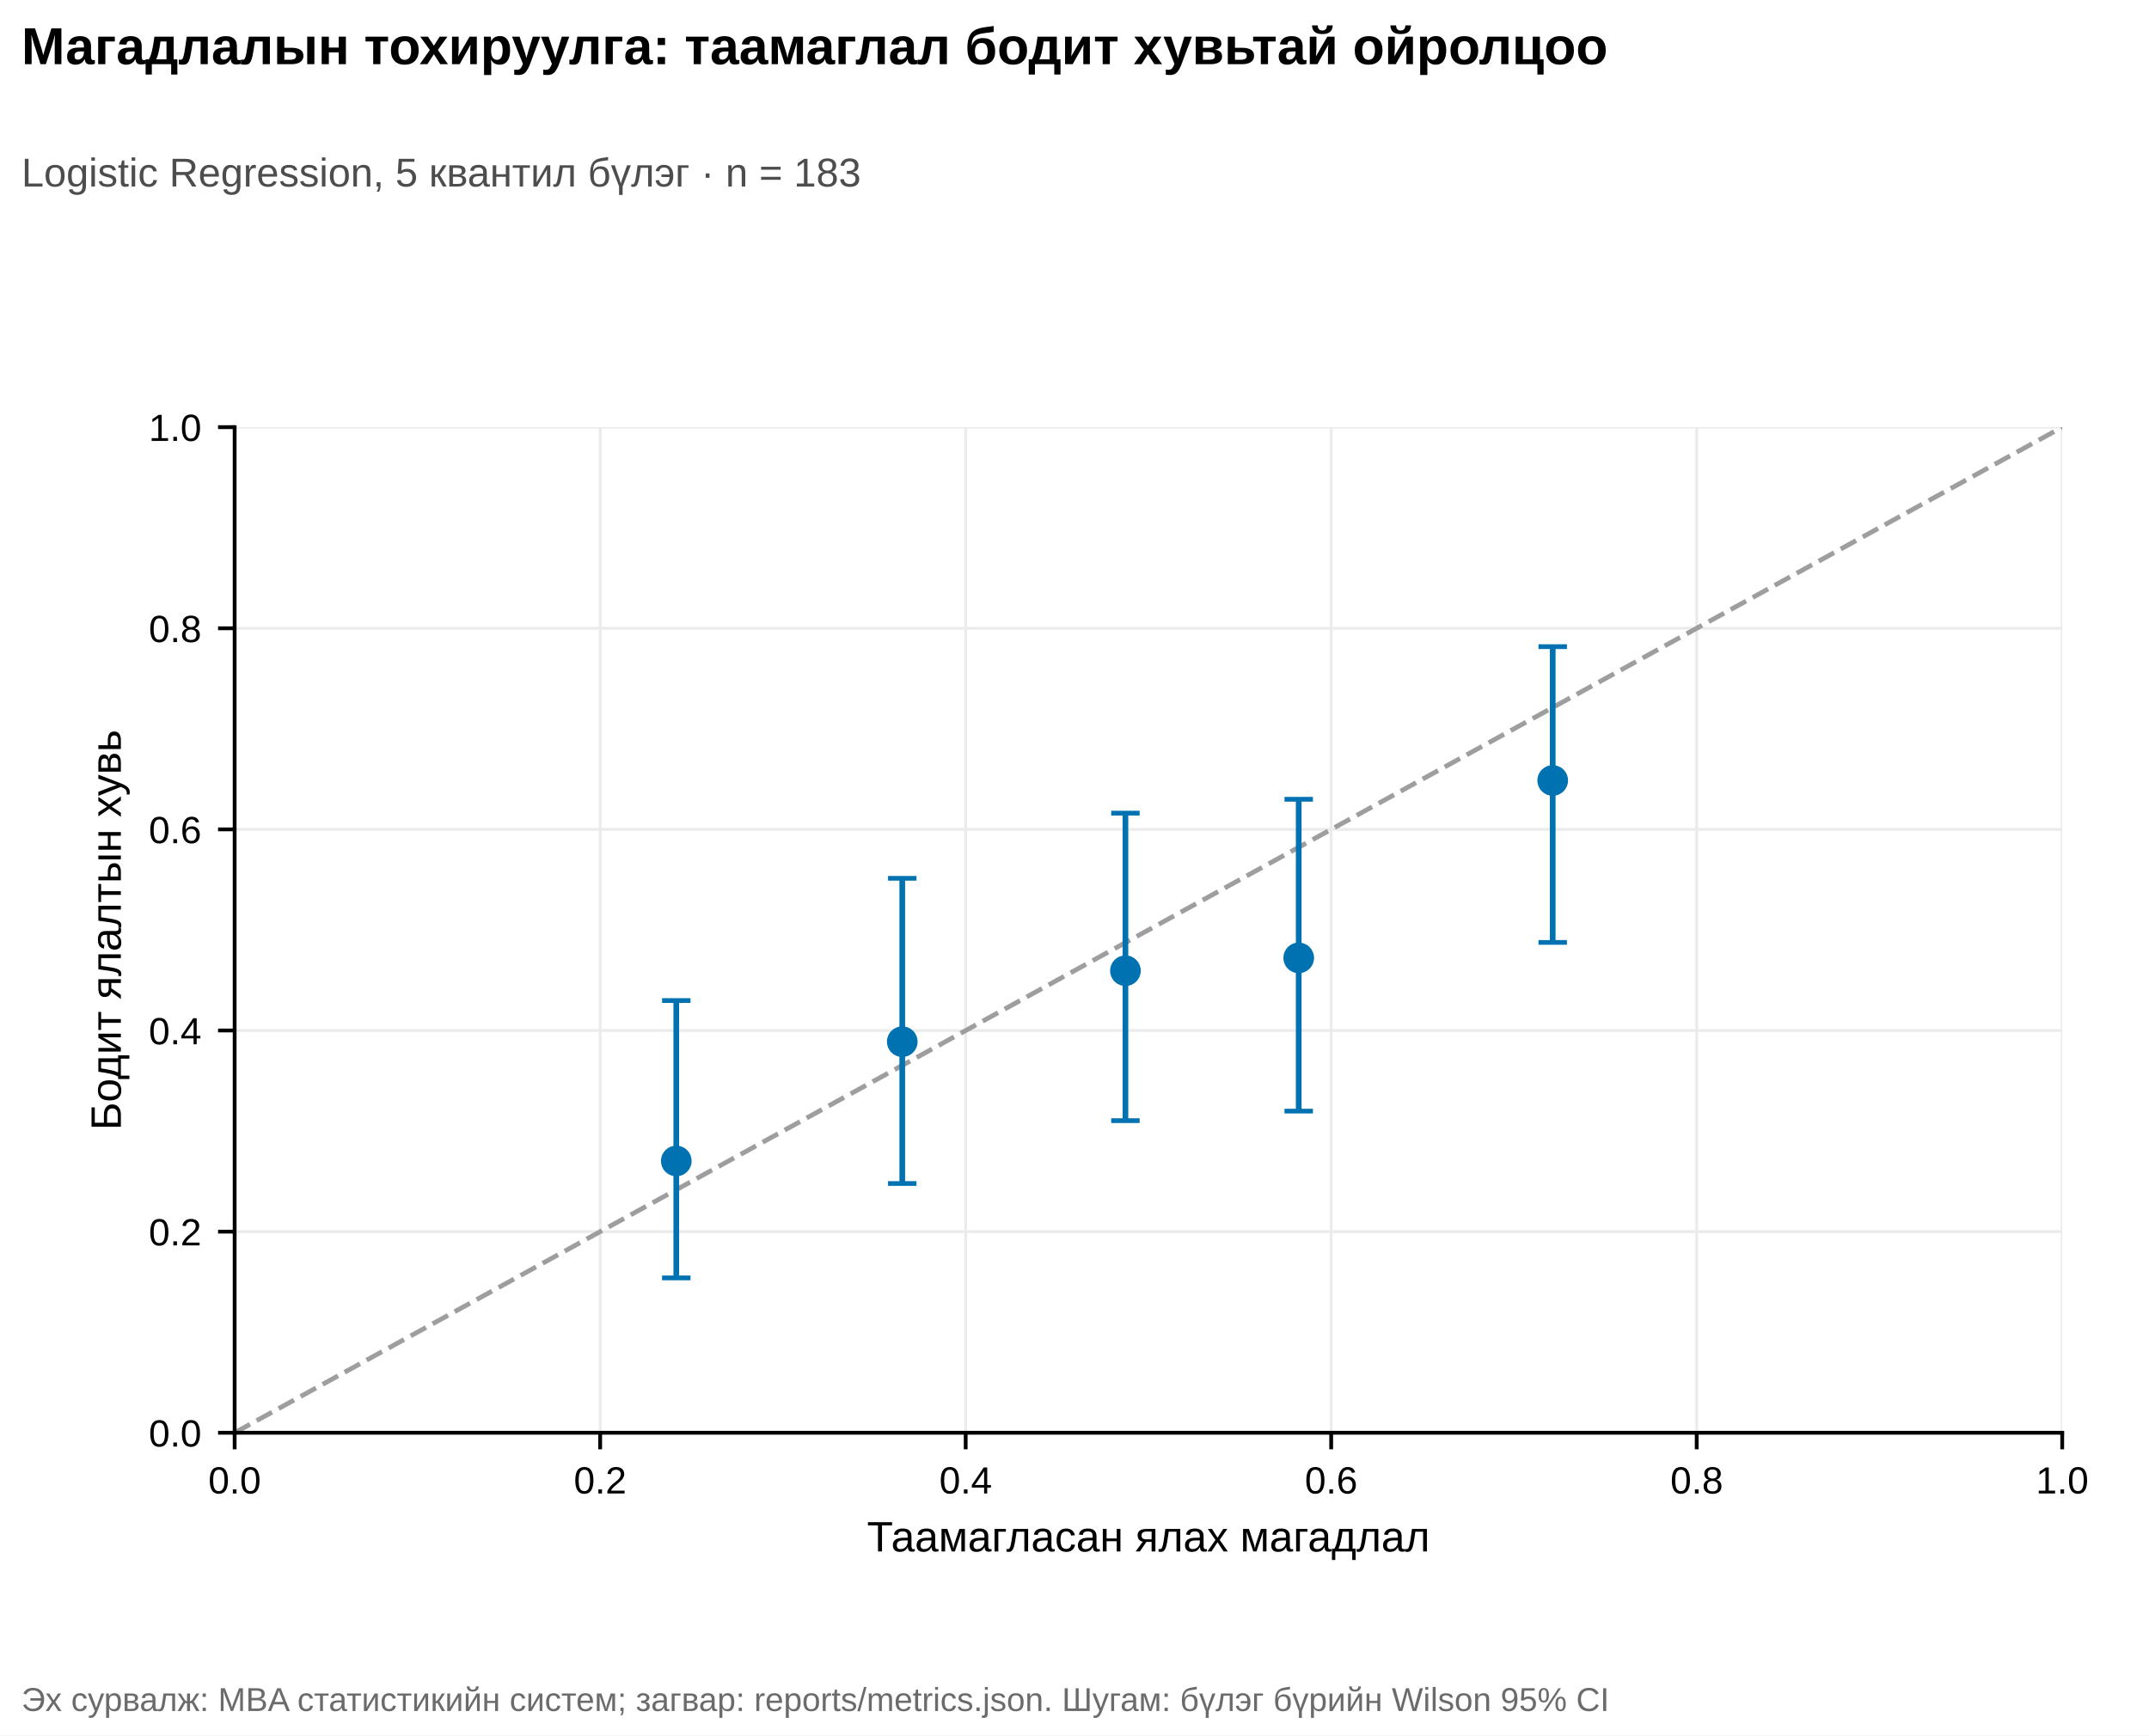
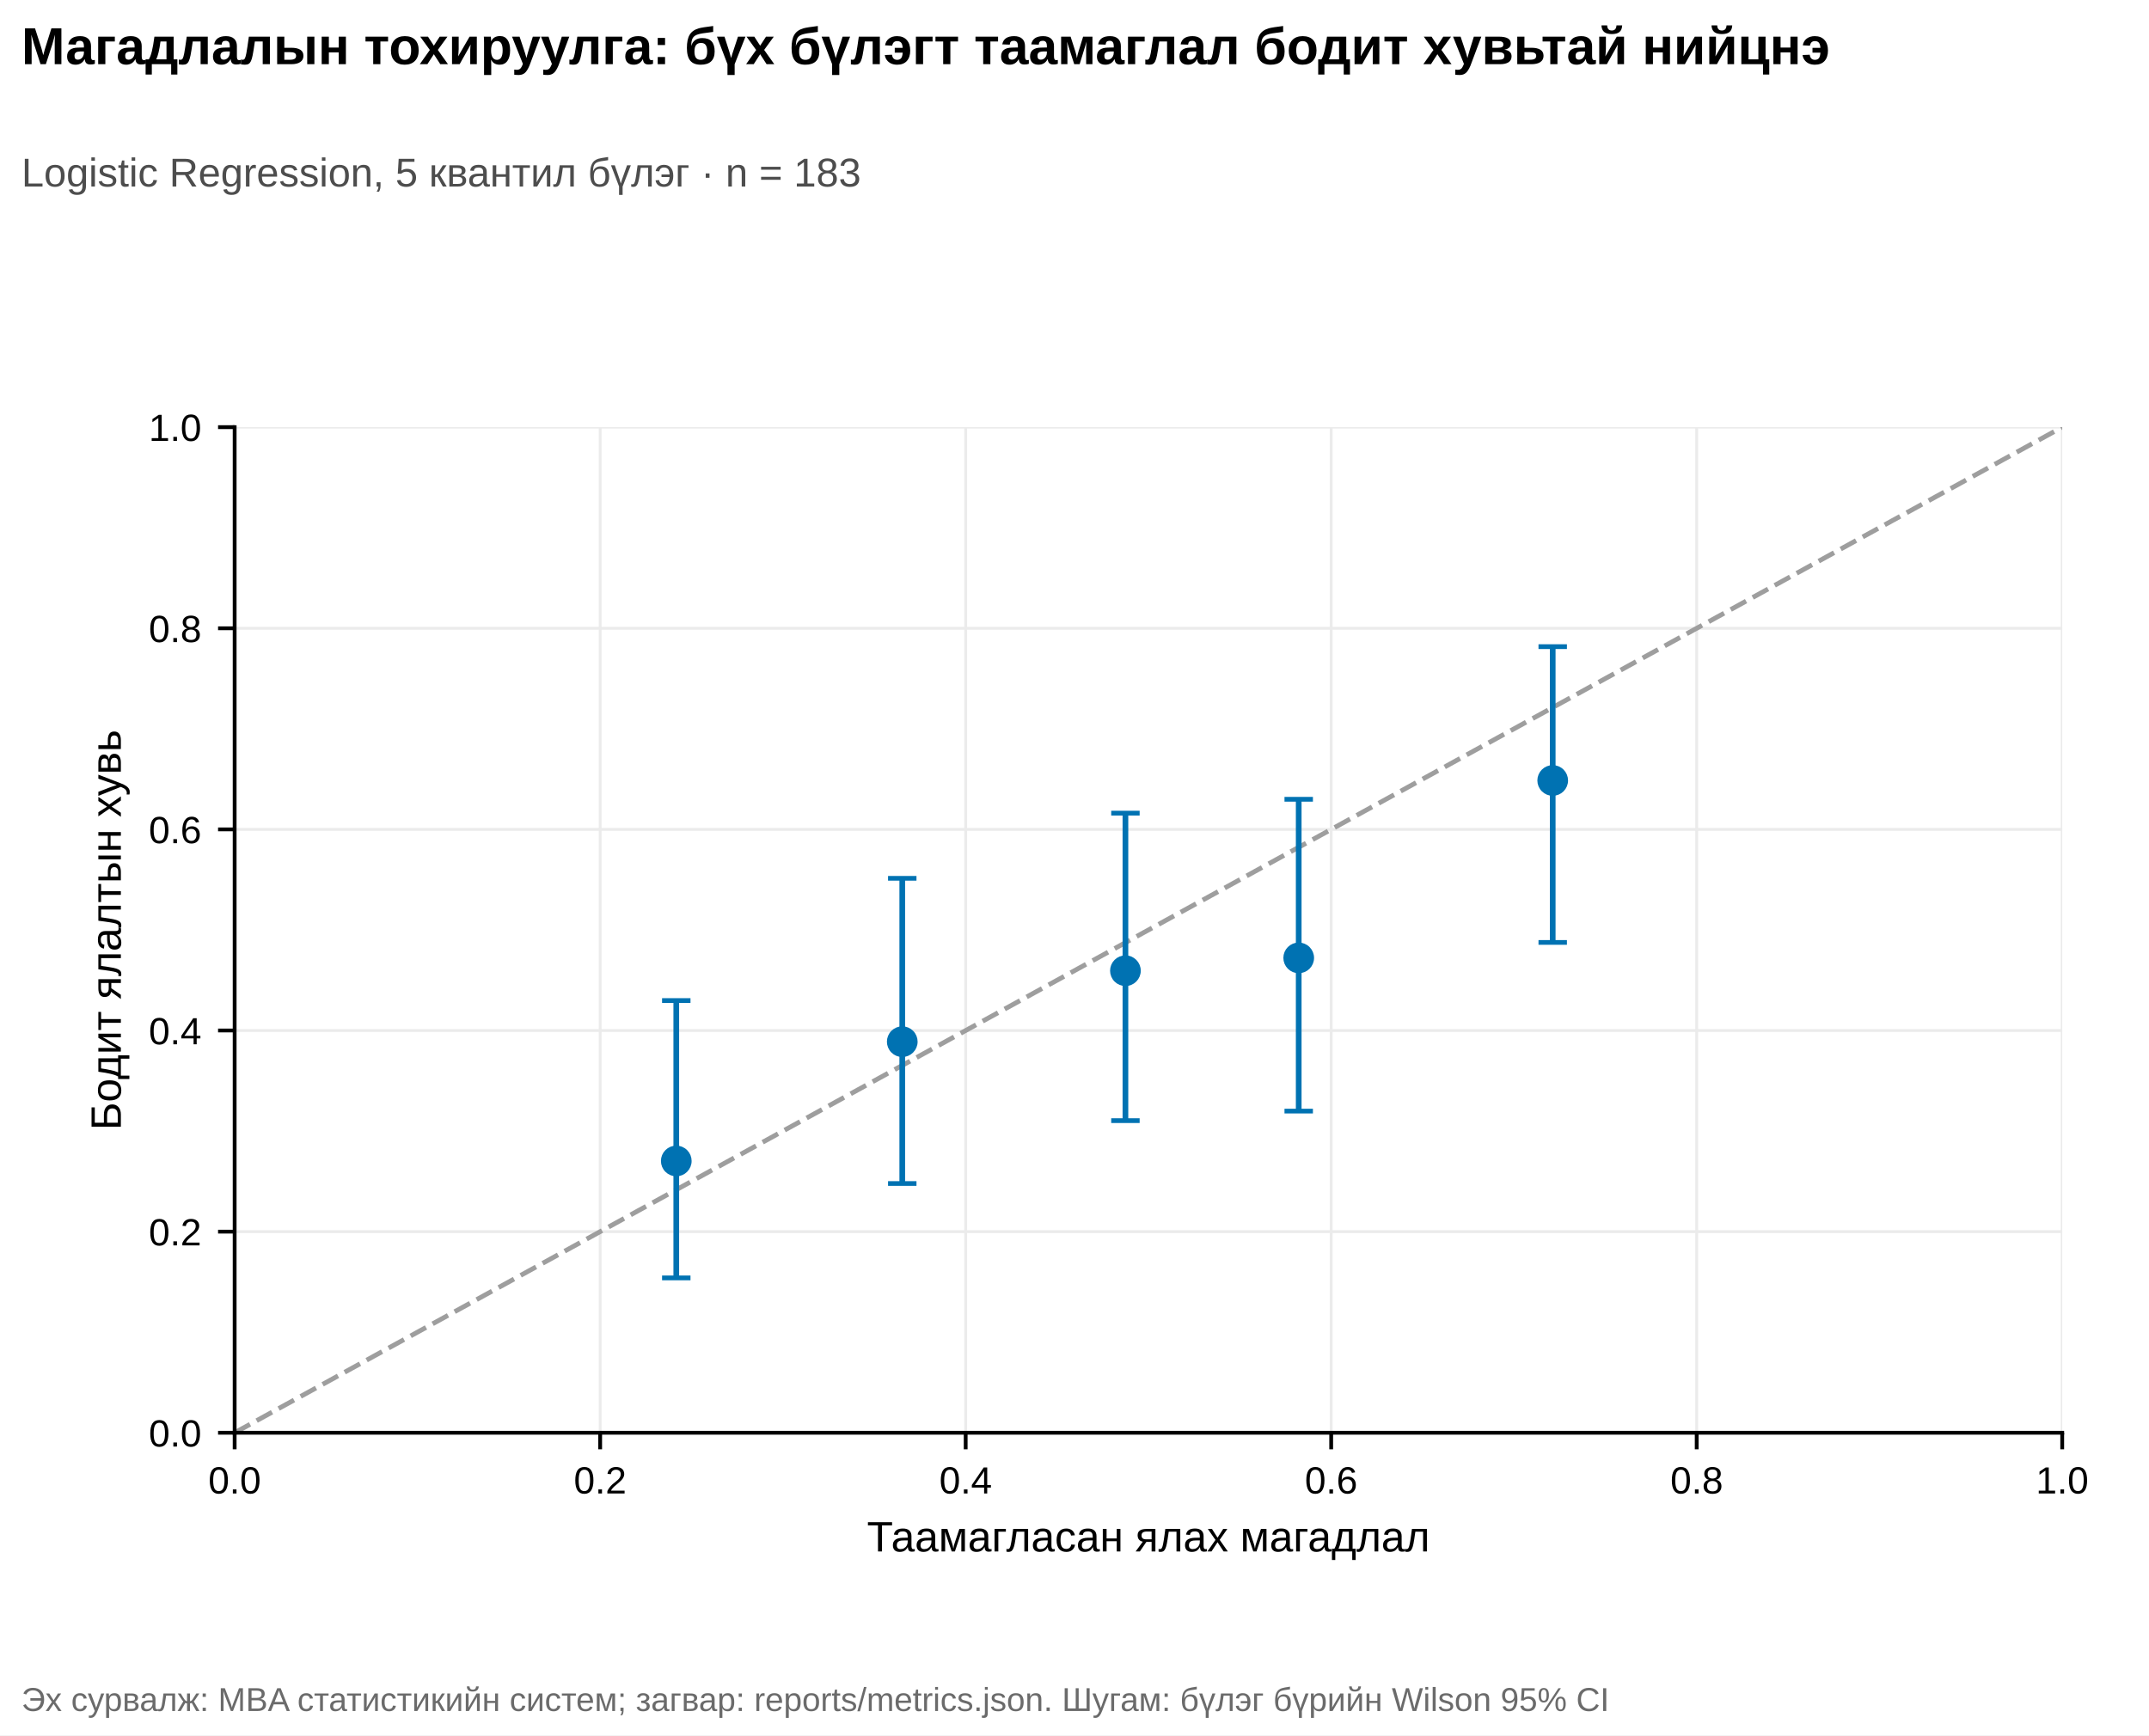
<svg xmlns="http://www.w3.org/2000/svg" xmlns:xlink="http://www.w3.org/1999/xlink" width="453.543pt" height="366.323pt" viewBox="0 0 453.543 366.323" version="1.1">
  <defs>
    <style type="text/css">*{stroke-linejoin: round; stroke-linecap: butt}</style>
  </defs>
  <g id="figure_1">
    <g id="patch_1">
      <path d="M 0 366.323  L 453.543 366.323  L 453.543 0  L 0 0  z " style="fill: #ffffff" />
    </g>
    <g id="axes_1">
      <g id="patch_2">
        <path d="M 49.522 302.447  L 435.227 302.447  L 435.227 90.17  L 49.522 90.17  z " style="fill: #ffffff" />
      </g>
      <g id="matplotlib.axis_1">
        <g id="xtick_1">
          <g id="line2d_1">
            <path d="M 49.522 302.447  L 49.522 90.17  " clip-path="url(#pdad8cb16b5)" style="fill: none; stroke: #ebebeb; stroke-width: 0.6; stroke-linecap: square" />
          </g>
          <g id="line2d_2">
            <defs>
              <path id="m3e27745aa3" d="M 0 0  L 0 3.5  " style="stroke: #000000; stroke-width: 0.8" />
            </defs>
            <g>
              <use xlink:href="#m3e27745aa3" x="49.522" y="302.447" style="stroke: #000000; stroke-width: 0.8" />
            </g>
          </g>
          <g id="text_1">
            <text style="font-size: 8px; font-family: 'Arial'; text-anchor: middle" x="49.522" y="315.271" transform="rotate(-0 49.5215 315.2714)">0.0</text>
          </g>
        </g>
        <g id="xtick_2">
          <g id="line2d_3">
            <path d="M 126.663 302.447  L 126.663 90.17  " clip-path="url(#pdad8cb16b5)" style="fill: none; stroke: #ebebeb; stroke-width: 0.6; stroke-linecap: square" />
          </g>
          <g id="line2d_4">
            <g>
              <use xlink:href="#m3e27745aa3" x="126.663" y="302.447" style="stroke: #000000; stroke-width: 0.8" />
            </g>
          </g>
          <g id="text_2">
            <text style="font-size: 8px; font-family: 'Arial'; text-anchor: middle" x="126.663" y="315.271" transform="rotate(-0 126.6626 315.2714)">0.2</text>
          </g>
        </g>
        <g id="xtick_3">
          <g id="line2d_5">
            <path d="M 203.804 302.447  L 203.804 90.17  " clip-path="url(#pdad8cb16b5)" style="fill: none; stroke: #ebebeb; stroke-width: 0.6; stroke-linecap: square" />
          </g>
          <g id="line2d_6">
            <g>
              <use xlink:href="#m3e27745aa3" x="203.804" y="302.447" style="stroke: #000000; stroke-width: 0.8" />
            </g>
          </g>
          <g id="text_3">
            <text style="font-size: 8px; font-family: 'Arial'; text-anchor: middle" x="203.804" y="315.271" transform="rotate(-0 203.8038 315.2714)">0.4</text>
          </g>
        </g>
        <g id="xtick_4">
          <g id="line2d_7">
            <path d="M 280.945 302.447  L 280.945 90.17  " clip-path="url(#pdad8cb16b5)" style="fill: none; stroke: #ebebeb; stroke-width: 0.6; stroke-linecap: square" />
          </g>
          <g id="line2d_8">
            <g>
              <use xlink:href="#m3e27745aa3" x="280.945" y="302.447" style="stroke: #000000; stroke-width: 0.8" />
            </g>
          </g>
          <g id="text_4">
            <text style="font-size: 8px; font-family: 'Arial'; text-anchor: middle" x="280.945" y="315.271" transform="rotate(-0 280.9449 315.2714)">0.6</text>
          </g>
        </g>
        <g id="xtick_5">
          <g id="line2d_9">
            <path d="M 358.086 302.447  L 358.086 90.17  " clip-path="url(#pdad8cb16b5)" style="fill: none; stroke: #ebebeb; stroke-width: 0.6; stroke-linecap: square" />
          </g>
          <g id="line2d_10">
            <g>
              <use xlink:href="#m3e27745aa3" x="358.086" y="302.447" style="stroke: #000000; stroke-width: 0.8" />
            </g>
          </g>
          <g id="text_5">
            <text style="font-size: 8px; font-family: 'Arial'; text-anchor: middle" x="358.086" y="315.271" transform="rotate(-0 358.086 315.2714)">0.8</text>
          </g>
        </g>
        <g id="xtick_6">
          <g id="line2d_11">
            <path d="M 435.227 302.447  L 435.227 90.17  " clip-path="url(#pdad8cb16b5)" style="fill: none; stroke: #ebebeb; stroke-width: 0.6; stroke-linecap: square" />
          </g>
          <g id="line2d_12">
            <g>
              <use xlink:href="#m3e27745aa3" x="435.227" y="302.447" style="stroke: #000000; stroke-width: 0.8" />
            </g>
          </g>
          <g id="text_6">
            <text style="font-size: 8px; font-family: 'Arial'; text-anchor: middle" x="435.227" y="315.271" transform="rotate(-0 435.2271 315.2714)">1.0</text>
          </g>
        </g>
        <g id="text_7">
          <text style="font-size: 9px; font-family: 'Arial'; text-anchor: middle" x="242.374" y="327.507" transform="rotate(-0 242.3743 327.5072)">Таамагласан ялах магадлал</text>
        </g>
      </g>
      <g id="matplotlib.axis_2">
        <g id="ytick_1">
          <g id="line2d_13">
            <path d="M 49.522 302.447  L 435.227 302.447  " clip-path="url(#pdad8cb16b5)" style="fill: none; stroke: #ebebeb; stroke-width: 0.6; stroke-linecap: square" />
          </g>
          <g id="line2d_14">
            <defs>
              <path id="m46538852f3" d="M 0 0  L -3.5 0  " style="stroke: #000000; stroke-width: 0.8" />
            </defs>
            <g>
              <use xlink:href="#m46538852f3" x="49.522" y="302.447" style="stroke: #000000; stroke-width: 0.8" />
            </g>
          </g>
          <g id="text_8">
            <text style="font-size: 8px; font-family: 'Arial'; text-anchor: end" x="42.522" y="305.359" transform="rotate(-0 42.5215 305.3593)">0.0</text>
          </g>
        </g>
        <g id="ytick_2">
          <g id="line2d_15">
            <path d="M 49.522 259.992  L 435.227 259.992  " clip-path="url(#pdad8cb16b5)" style="fill: none; stroke: #ebebeb; stroke-width: 0.6; stroke-linecap: square" />
          </g>
          <g id="line2d_16">
            <g>
              <use xlink:href="#m46538852f3" x="49.522" y="259.992" style="stroke: #000000; stroke-width: 0.8" />
            </g>
          </g>
          <g id="text_9">
            <text style="font-size: 8px; font-family: 'Arial'; text-anchor: end" x="42.522" y="262.904" transform="rotate(-0 42.5215 262.9039)">0.2</text>
          </g>
        </g>
        <g id="ytick_3">
          <g id="line2d_17">
            <path d="M 49.522 217.536  L 435.227 217.536  " clip-path="url(#pdad8cb16b5)" style="fill: none; stroke: #ebebeb; stroke-width: 0.6; stroke-linecap: square" />
          </g>
          <g id="line2d_18">
            <g>
              <use xlink:href="#m46538852f3" x="49.522" y="217.536" style="stroke: #000000; stroke-width: 0.8" />
            </g>
          </g>
          <g id="text_10">
            <text style="font-size: 8px; font-family: 'Arial'; text-anchor: end" x="42.522" y="220.448" transform="rotate(-0 42.5215 220.4484)">0.4</text>
          </g>
        </g>
        <g id="ytick_4">
          <g id="line2d_19">
            <path d="M 49.522 175.081  L 435.227 175.081  " clip-path="url(#pdad8cb16b5)" style="fill: none; stroke: #ebebeb; stroke-width: 0.6; stroke-linecap: square" />
          </g>
          <g id="line2d_20">
            <g>
              <use xlink:href="#m46538852f3" x="49.522" y="175.081" style="stroke: #000000; stroke-width: 0.8" />
            </g>
          </g>
          <g id="text_11">
            <text style="font-size: 8px; font-family: 'Arial'; text-anchor: end" x="42.522" y="177.993" transform="rotate(-0 42.5215 177.993)">0.6</text>
          </g>
        </g>
        <g id="ytick_5">
          <g id="line2d_21">
            <path d="M 49.522 132.625  L 435.227 132.625  " clip-path="url(#pdad8cb16b5)" style="fill: none; stroke: #ebebeb; stroke-width: 0.6; stroke-linecap: square" />
          </g>
          <g id="line2d_22">
            <g>
              <use xlink:href="#m46538852f3" x="49.522" y="132.625" style="stroke: #000000; stroke-width: 0.8" />
            </g>
          </g>
          <g id="text_12">
            <text style="font-size: 8px; font-family: 'Arial'; text-anchor: end" x="42.522" y="135.538" transform="rotate(-0 42.5215 135.5376)">0.8</text>
          </g>
        </g>
        <g id="ytick_6">
          <g id="line2d_23">
            <path d="M 49.522 90.17  L 435.227 90.17  " clip-path="url(#pdad8cb16b5)" style="fill: none; stroke: #ebebeb; stroke-width: 0.6; stroke-linecap: square" />
          </g>
          <g id="line2d_24">
            <g>
              <use xlink:href="#m46538852f3" x="49.522" y="90.17" style="stroke: #000000; stroke-width: 0.8" />
            </g>
          </g>
          <g id="text_13">
            <text style="font-size: 8px; font-family: 'Arial'; text-anchor: end" x="42.522" y="93.082" transform="rotate(-0 42.5215 93.08213)">1.0</text>
          </g>
        </g>
        <g id="text_14">
          <text style="font-size: 9px; font-family: 'Arial'; text-anchor: middle" x="25.507" y="196.309" transform="rotate(-90 25.50728 196.3086)">Бодит ялалтын хувь</text>
        </g>
      </g>
      <g id="line2d_25">
        <path d="M 49.522 302.447  L 435.227 90.17  " clip-path="url(#pdad8cb16b5)" style="fill: none; stroke-dasharray: 3.7,1.6; stroke-dashoffset: 0; stroke: #9e9e9e" />
      </g>
      <g id="LineCollection_1">
        <path d="M 142.727 269.762  L 142.727 211.214  " clip-path="url(#pdad8cb16b5)" style="fill: none; stroke: #0072b2; stroke-width: 1.2" />
        <path d="M 190.421 249.835  L 190.421 185.407  " clip-path="url(#pdad8cb16b5)" style="fill: none; stroke: #0072b2; stroke-width: 1.2" />
        <path d="M 237.52 236.559  L 237.52 171.651  " clip-path="url(#pdad8cb16b5)" style="fill: none; stroke: #0072b2; stroke-width: 1.2" />
        <path d="M 274.09 234.548  L 274.09 168.725  " clip-path="url(#pdad8cb16b5)" style="fill: none; stroke: #0072b2; stroke-width: 1.2" />
        <path d="M 327.697 198.943  L 327.697 136.501  " clip-path="url(#pdad8cb16b5)" style="fill: none; stroke: #0072b2; stroke-width: 1.2" />
      </g>
      <g id="line2d_26">
        <defs>
          <path id="m68400a4f70" d="M 3 0  L -3 -0  " style="stroke: #0072b2" />
        </defs>
        <g clip-path="url(#pdad8cb16b5)">
          <use xlink:href="#m68400a4f70" x="142.727" y="269.762" style="fill: #1f77b4; stroke: #0072b2" />
          <use xlink:href="#m68400a4f70" x="190.421" y="249.835" style="fill: #1f77b4; stroke: #0072b2" />
          <use xlink:href="#m68400a4f70" x="237.52" y="236.559" style="fill: #1f77b4; stroke: #0072b2" />
          <use xlink:href="#m68400a4f70" x="274.09" y="234.548" style="fill: #1f77b4; stroke: #0072b2" />
          <use xlink:href="#m68400a4f70" x="327.697" y="198.943" style="fill: #1f77b4; stroke: #0072b2" />
        </g>
      </g>
      <g id="line2d_27">
        <g clip-path="url(#pdad8cb16b5)">
          <use xlink:href="#m68400a4f70" x="142.727" y="211.214" style="fill: #1f77b4; stroke: #0072b2" />
          <use xlink:href="#m68400a4f70" x="190.421" y="185.407" style="fill: #1f77b4; stroke: #0072b2" />
          <use xlink:href="#m68400a4f70" x="237.52" y="171.651" style="fill: #1f77b4; stroke: #0072b2" />
          <use xlink:href="#m68400a4f70" x="274.09" y="168.725" style="fill: #1f77b4; stroke: #0072b2" />
          <use xlink:href="#m68400a4f70" x="327.697" y="136.501" style="fill: #1f77b4; stroke: #0072b2" />
        </g>
      </g>
      <g id="patch_3">
        <path d="M 49.522 302.447  L 49.522 90.17  " style="fill: none; stroke: #000000; stroke-width: 0.8; stroke-linejoin: miter; stroke-linecap: square" />
      </g>
      <g id="patch_4">
        <path d="M 49.522 302.447  L 435.227 302.447  " style="fill: none; stroke: #000000; stroke-width: 0.8; stroke-linejoin: miter; stroke-linecap: square" />
      </g>
      <g id="PathCollection_1">
        <defs>
          <path id="m1da11d4bc9" d="M 0 2.739  C 0.726 2.739 1.423 2.45 1.936 1.936  C 2.45 1.423 2.739 0.726 2.739 0  C 2.739 -0.726 2.45 -1.423 1.936 -1.936  C 1.423 -2.45 0.726 -2.739 0 -2.739  C -0.726 -2.739 -1.423 -2.45 -1.936 -1.936  C -2.45 -1.423 -2.739 -0.726 -2.739 0  C -2.739 0.726 -2.45 1.423 -1.936 1.936  C -1.423 2.45 -0.726 2.739 0 2.739  z " style="stroke: #0072b2" />
        </defs>
        <g clip-path="url(#pdad8cb16b5)">
          <use xlink:href="#m1da11d4bc9" x="142.727" y="245.075" style="fill: #0072b2; stroke: #0072b2" />
          <use xlink:href="#m1da11d4bc9" x="190.421" y="219.895" style="fill: #0072b2; stroke: #0072b2" />
          <use xlink:href="#m1da11d4bc9" x="237.52" y="204.914" style="fill: #0072b2; stroke: #0072b2" />
          <use xlink:href="#m1da11d4bc9" x="274.09" y="202.205" style="fill: #0072b2; stroke: #0072b2" />
          <use xlink:href="#m1da11d4bc9" x="327.697" y="164.754" style="fill: #0072b2; stroke: #0072b2" />
        </g>
      </g>
    </g>
    <g id="text_15">
-       <text style="font-weight: 700; font-size: 11px; font-family: 'Arial'; text-anchor: start" x="4.535" y="13.552" transform="rotate(-0 4.535433 13.55235)">Магадлалын тохируулга: таамаглал бодит хувьтай ойролцоо</text>
+       <text style="font-weight: 700; font-size: 11px; font-family: 'Arial'; text-anchor: start" x="4.535" y="13.552" transform="rotate(-0 4.535433 13.55235)">Магадлалын тохируулга: бүх бүлэгт таамаглал бодит хувьтай нийцнэ</text>
    </g>
    <g id="text_16">
      <text style="font-size: 8.5px; font-family: 'Arial'; text-anchor: start; fill: #4d4d4d" x="4.535" y="39.374" transform="rotate(-0 4.535433 39.37378)">Logistic Regression, 5 квантил бүлэг · n = 183</text>
    </g>
    <g id="text_17">
      <text style="font-size: 7px; font-family: 'Arial'; text-anchor: start; fill: #6b6b6b" x="4.535" y="361.187" transform="rotate(-0 4.535433 361.1869)">Эх сурвалж: MBA статистикийн систем; загвар: reports/metrics.json. Шугам: бүлэг бүрийн Wilson 95% CI</text>
    </g>
  </g>
  <defs>
    <clipPath id="pdad8cb16b5">
      <rect x="49.522" y="90.17" width="385.706" height="212.277" />
    </clipPath>
  </defs>
</svg>
